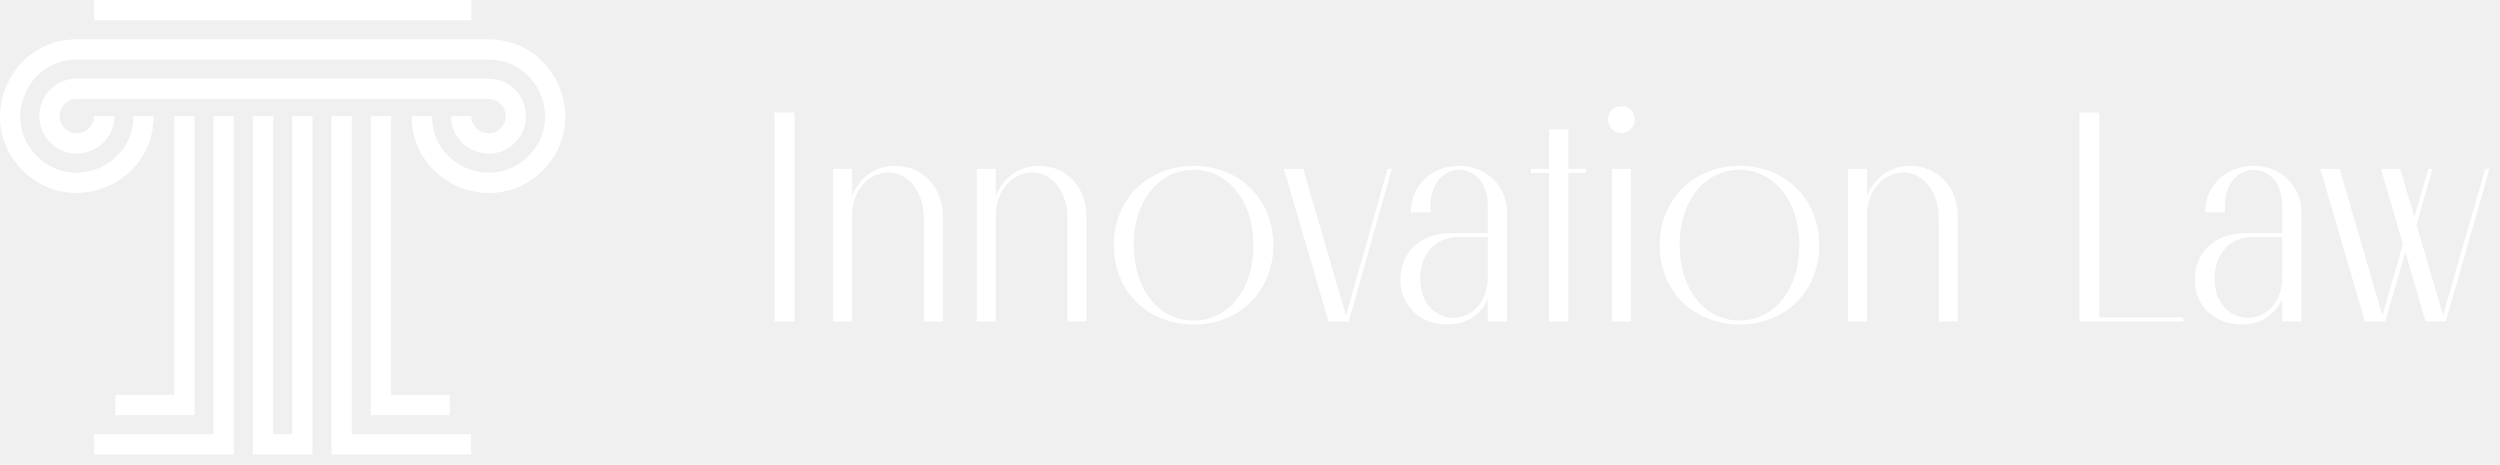
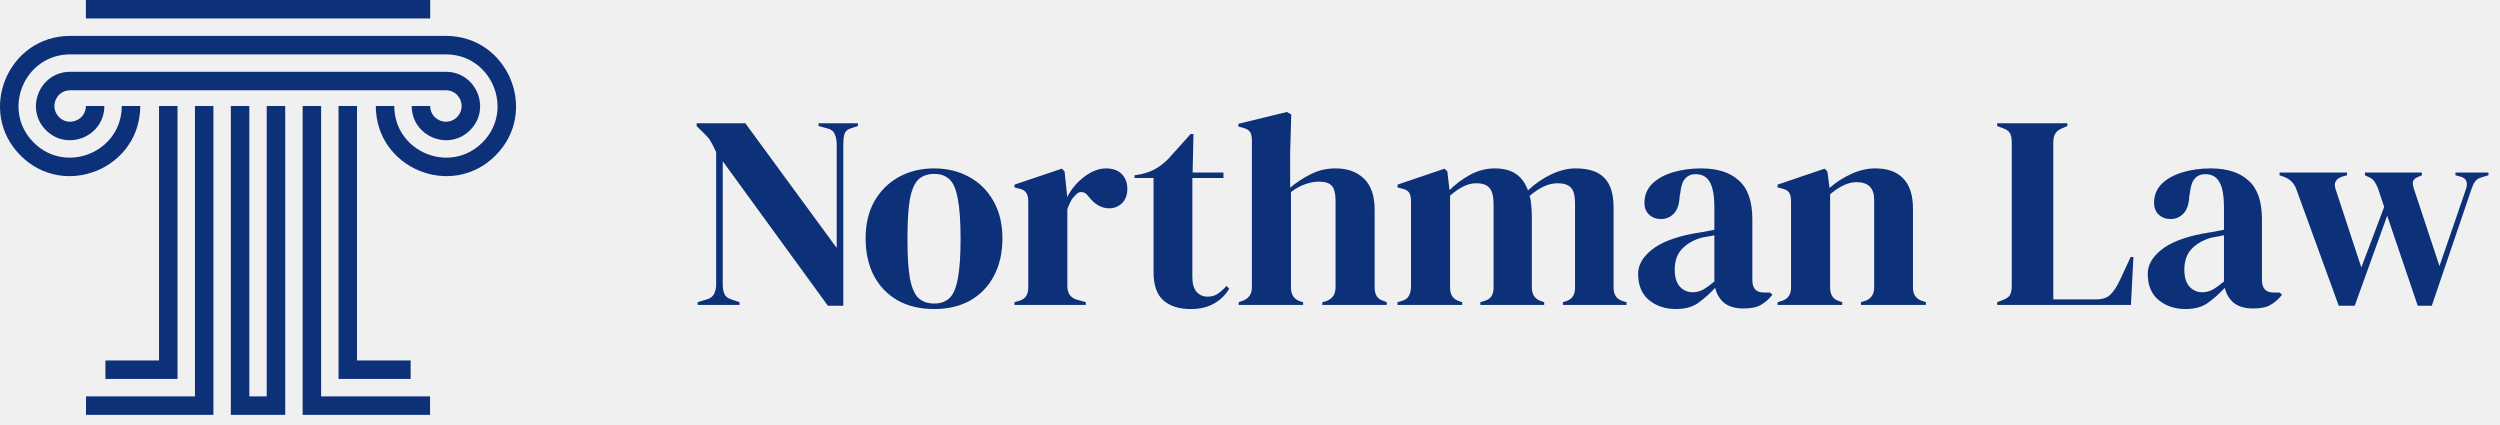
- <svg xmlns="http://www.w3.org/2000/svg" width="199" height="37" viewBox="0 0 199 37" fill="none">
-   <path d="M7.488 -1.90735e-05H37.512V1.612H7.488V-1.90735e-05ZM6.117 3.13L38.883 3.13C44.311 3.13 47.047 9.724 43.205 13.565C39.363 17.407 32.77 14.67 32.77 9.243H34.382C34.382 13.241 39.238 15.254 42.066 12.426C44.893 9.598 42.881 4.742 38.883 4.742H6.117C2.119 4.742 0.106 9.598 2.934 12.426C5.762 15.254 10.618 13.241 10.618 9.243H12.23C12.23 14.671 5.636 17.407 1.795 13.565C-2.047 9.724 0.689 3.13 6.117 3.13V3.13ZM29.52 9.243H31.131V31.433H35.806V33.045H29.52V9.243ZM15.48 9.243V33.045H9.193V31.433H13.868V9.243H15.48ZM18.61 36.175H7.499V34.564H16.999V9.243H18.61L18.61 36.175ZM24.871 36.175H20.129V9.243H21.741V34.564H23.259L23.259 9.243H24.871V36.175ZM28.001 34.564H37.501V36.175H26.39C26.39 27.198 26.39 18.221 26.39 9.243H28.001V34.564ZM37.512 9.243C37.512 10.461 38.992 11.073 39.852 10.212C40.713 9.351 40.101 7.872 38.883 7.872H6.117C4.899 7.872 4.287 9.351 5.147 10.212C6.008 11.073 7.488 10.461 7.488 9.243H9.099C9.099 11.891 5.882 13.226 4.008 11.352C2.134 9.477 3.469 6.261 6.117 6.261H38.883C41.53 6.261 42.866 9.477 40.992 11.352C39.117 13.226 35.901 11.891 35.901 9.243H37.512Z" fill="white" />
-   <path d="M63.24 25.588H61.656V8.956H63.24V25.588ZM73.538 25.588V17.308C73.538 15.412 72.386 13.732 70.754 13.732C69.074 13.732 67.826 15.268 67.826 17.116V25.588H66.314V13.444H67.826V15.604C68.378 14.188 69.626 13.204 71.258 13.204C73.49 13.204 75.05 14.956 75.05 17.188V25.588H73.538ZM84.976 25.588V17.308C84.976 15.412 83.824 13.732 82.192 13.732C80.512 13.732 79.264 15.268 79.264 17.116V25.588H77.752V13.444H79.264V15.604C79.816 14.188 81.064 13.204 82.696 13.204C84.928 13.204 86.488 14.956 86.488 17.188V25.588H84.976ZM95.021 25.828C91.397 25.828 88.661 23.212 88.661 19.516C88.661 15.82 91.397 13.204 95.021 13.204C98.621 13.204 101.357 15.82 101.357 19.516C101.357 23.212 98.621 25.828 95.021 25.828ZM95.021 25.516C97.709 25.516 99.773 23.14 99.773 19.516C99.773 15.988 97.757 13.516 95.021 13.516C92.309 13.516 90.245 15.892 90.245 19.516C90.245 23.044 92.261 25.516 95.021 25.516ZM102.199 13.444H103.735L107.143 25.132L110.455 13.444H110.791L107.359 25.588H105.751L102.199 13.444ZM115.207 25.828C113.023 25.828 111.463 24.292 111.463 22.276C111.463 20.14 113.023 18.556 115.495 18.556H118.423V16.324C118.423 14.62 117.439 13.516 116.143 13.516C114.967 13.516 113.863 14.596 113.863 16.348V16.9H112.303C112.303 14.764 113.959 13.204 116.143 13.204C118.303 13.204 119.959 14.764 119.959 16.948V25.588H118.423V23.788C117.895 25.036 116.743 25.828 115.207 25.828ZM115.711 25.3C117.223 25.3 118.423 23.956 118.423 22.156V18.868H116.095C114.151 18.868 113.047 20.308 113.047 22.252C113.047 23.98 114.151 25.3 115.711 25.3ZM124.842 25.588H123.306V13.756H121.866V13.444H123.306V10.3H124.842V13.444H126.258V13.756H124.842V25.588ZM129.075 10.588C128.451 10.588 127.995 10.108 127.995 9.508C127.995 8.908 128.451 8.452 129.075 8.452C129.675 8.452 130.131 8.908 130.131 9.508C130.131 10.108 129.675 10.588 129.075 10.588ZM129.819 25.588H128.307V13.444H129.819V25.588ZM138.475 25.828C134.851 25.828 132.115 23.212 132.115 19.516C132.115 15.82 134.851 13.204 138.475 13.204C142.075 13.204 144.811 15.82 144.811 19.516C144.811 23.212 142.075 25.828 138.475 25.828ZM138.475 25.516C141.163 25.516 143.227 23.14 143.227 19.516C143.227 15.988 141.211 13.516 138.475 13.516C135.763 13.516 133.699 15.892 133.699 19.516C133.699 23.044 135.715 25.516 138.475 25.516ZM154.328 25.588V17.308C154.328 15.412 153.176 13.732 151.544 13.732C149.864 13.732 148.616 15.268 148.616 17.116V25.588H147.104V13.444H148.616V15.604C149.168 14.188 150.416 13.204 152.048 13.204C154.28 13.204 155.84 14.956 155.84 17.188V25.588H154.328ZM173.781 25.276V25.588H165.525V8.956H167.109V25.276H173.781ZM178.442 25.828C176.258 25.828 174.698 24.292 174.698 22.276C174.698 20.14 176.258 18.556 178.73 18.556H181.658V16.324C181.658 14.62 180.674 13.516 179.378 13.516C178.202 13.516 177.098 14.596 177.098 16.348V16.9H175.538C175.538 14.764 177.194 13.204 179.378 13.204C181.538 13.204 183.194 14.764 183.194 16.948V25.588H181.658V23.788C181.13 25.036 179.978 25.828 178.442 25.828ZM178.946 25.3C180.458 25.3 181.658 23.956 181.658 22.156V18.868H179.33C177.386 18.868 176.282 20.308 176.282 22.252C176.282 23.98 177.386 25.3 178.946 25.3ZM184.699 13.444H186.235L189.643 25.132L191.275 19.444L189.523 13.444H191.059L192.187 17.284L193.291 13.444H193.627L192.355 17.908L194.467 25.084L197.827 13.444H198.163L194.683 25.588H193.075L191.467 20.068L189.859 25.588H188.251L184.699 13.444Z" fill="white" />
+ <svg xmlns="http://www.w3.org/2000/svg" width="218" height="37" viewBox="0 0 218 37" fill="none">
+   <path d="M7.488 -1.78583e-05H37.512V1.612H7.488V-1.78583e-05ZM6.117 3.13L38.883 3.13C44.311 3.13 47.047 9.724 43.205 13.565C39.363 17.407 32.77 14.67 32.77 9.243H34.382C34.382 13.241 39.238 15.254 42.066 12.426C44.893 9.598 42.881 4.742 38.883 4.742H6.117C2.119 4.742 0.106 9.598 2.934 12.426C5.762 15.254 10.618 13.241 10.618 9.243H12.23C12.23 14.671 5.636 17.407 1.795 13.565C-2.047 9.724 0.689 3.13 6.117 3.13V3.13ZM29.52 9.243H31.131V31.433H35.806V33.045H29.52V9.243ZM15.48 9.243V33.045H9.193V31.433H13.868V9.243H15.48ZM18.61 36.175H7.499V34.564H16.999V9.243H18.61L18.61 36.175ZM24.871 36.175H20.129V9.243H21.741V34.564H23.259L23.259 9.243H24.871V36.175ZM28.001 34.564H37.501V36.175H26.39C26.39 27.198 26.39 18.221 26.39 9.243H28.001V34.564ZM37.512 9.243C37.512 10.461 38.992 11.073 39.852 10.212C40.713 9.351 40.101 7.872 38.883 7.872H6.117C4.899 7.872 4.287 9.351 5.147 10.212C6.008 11.073 7.488 10.461 7.488 9.243H9.099C9.099 11.891 5.882 13.226 4.008 11.352C2.134 9.477 3.469 6.261 6.117 6.261H38.883C41.53 6.261 42.866 9.477 40.992 11.352C39.117 13.226 35.901 11.891 35.901 9.243H37.512Z" fill="#0C3179" />
+   <path d="M60.84 26.588V26.348L61.632 26.108C61.92 26.028 62.128 25.876 62.256 25.652C62.384 25.412 62.448 25.132 62.448 24.812V13.268C62.272 12.884 62.128 12.596 62.016 12.404C61.92 12.212 61.808 12.052 61.68 11.924C61.552 11.78 61.376 11.604 61.152 11.396L60.744 10.988V10.748H64.992L72.96 21.62V12.572C72.96 12.252 72.904 11.964 72.792 11.708C72.696 11.452 72.488 11.284 72.168 11.204L71.376 10.988V10.748H74.808V10.988L74.16 11.204C73.872 11.3 73.696 11.468 73.632 11.708C73.568 11.948 73.536 12.228 73.536 12.548V26.66H72.192L63.024 14.06V24.812C63.024 25.132 63.072 25.404 63.168 25.628C63.264 25.852 63.464 26.012 63.768 26.108L64.488 26.348V26.588H60.84ZM81.458 26.948C80.242 26.948 79.186 26.7 78.29 26.204C77.394 25.692 76.698 24.972 76.202 24.044C75.722 23.116 75.482 22.028 75.482 20.78C75.482 19.532 75.738 18.452 76.25 17.54C76.778 16.628 77.49 15.924 78.386 15.428C79.298 14.932 80.322 14.684 81.458 14.684C82.594 14.684 83.61 14.932 84.506 15.428C85.402 15.908 86.106 16.604 86.618 17.516C87.146 18.428 87.41 19.516 87.41 20.78C87.41 22.044 87.162 23.14 86.666 24.068C86.186 24.98 85.498 25.692 84.602 26.204C83.722 26.7 82.674 26.948 81.458 26.948ZM81.458 26.468C82.018 26.468 82.466 26.308 82.802 25.988C83.138 25.668 83.378 25.1 83.522 24.284C83.682 23.468 83.762 22.316 83.762 20.828C83.762 19.324 83.682 18.164 83.522 17.348C83.378 16.532 83.138 15.964 82.802 15.644C82.466 15.324 82.018 15.164 81.458 15.164C80.898 15.164 80.442 15.324 80.09 15.644C79.754 15.964 79.506 16.532 79.346 17.348C79.202 18.164 79.13 19.324 79.13 20.828C79.13 22.316 79.202 23.468 79.346 24.284C79.506 25.1 79.754 25.668 80.09 25.988C80.442 26.308 80.898 26.468 81.458 26.468ZM88.464 26.588V26.348L88.824 26.252C89.144 26.156 89.36 26.012 89.472 25.82C89.6 25.628 89.664 25.38 89.664 25.076V17.564C89.664 17.212 89.6 16.956 89.472 16.796C89.36 16.62 89.144 16.5 88.824 16.436L88.464 16.34V16.1L92.592 14.708L92.832 14.948L93.048 17.012V17.204C93.272 16.756 93.56 16.348 93.912 15.98C94.28 15.596 94.68 15.284 95.112 15.044C95.56 14.804 96 14.684 96.432 14.684C97.04 14.684 97.504 14.852 97.824 15.188C98.144 15.524 98.304 15.948 98.304 16.46C98.304 17.004 98.144 17.428 97.824 17.732C97.52 18.02 97.152 18.164 96.72 18.164C96.048 18.164 95.456 17.828 94.944 17.156L94.896 17.108C94.736 16.884 94.552 16.764 94.344 16.748C94.136 16.716 93.944 16.812 93.768 17.036C93.608 17.18 93.472 17.356 93.36 17.564C93.264 17.756 93.168 17.98 93.072 18.236V24.932C93.072 25.572 93.352 25.972 93.912 26.132L94.68 26.348V26.588H88.464ZM103.829 26.948C102.805 26.948 102.005 26.692 101.429 26.18C100.869 25.668 100.589 24.852 100.589 23.732V15.524H98.933V15.284L99.509 15.188C100.005 15.076 100.429 14.916 100.781 14.708C101.149 14.5 101.509 14.22 101.861 13.868L103.829 11.684H104.069L103.997 15.044H106.685V15.524H103.973V24.164C103.973 24.724 104.093 25.148 104.333 25.436C104.589 25.724 104.909 25.868 105.293 25.868C105.629 25.868 105.925 25.788 106.181 25.628C106.437 25.452 106.693 25.22 106.949 24.932L107.189 25.172C106.869 25.716 106.429 26.148 105.869 26.468C105.309 26.788 104.629 26.948 103.829 26.948ZM108.013 26.588V26.348L108.301 26.252C108.877 26.06 109.165 25.66 109.165 25.052V12.236C109.165 11.9 109.109 11.652 108.997 11.492C108.885 11.332 108.669 11.212 108.349 11.132L107.989 11.036V10.796L112.213 9.764L112.597 9.98L112.501 13.364V16.364C113.061 15.9 113.661 15.508 114.301 15.188C114.957 14.852 115.677 14.684 116.461 14.684C117.501 14.684 118.325 14.98 118.933 15.572C119.557 16.164 119.869 17.076 119.869 18.308V25.076C119.869 25.396 119.933 25.652 120.061 25.844C120.189 26.036 120.413 26.18 120.733 26.276L120.925 26.348V26.588H115.309V26.348L115.597 26.276C116.173 26.084 116.461 25.676 116.461 25.052V17.516C116.461 16.876 116.349 16.436 116.125 16.196C115.917 15.956 115.541 15.836 114.997 15.836C114.645 15.836 114.261 15.908 113.845 16.052C113.429 16.18 113.005 16.412 112.573 16.748V25.1C112.573 25.724 112.861 26.124 113.437 26.3L113.629 26.348V26.588H108.013ZM121.863 26.588V26.348L122.199 26.252C122.503 26.172 122.711 26.036 122.823 25.844C122.951 25.652 123.023 25.396 123.039 25.076V17.564C123.039 17.212 122.983 16.956 122.871 16.796C122.759 16.62 122.543 16.5 122.223 16.436L121.863 16.34V16.1L125.967 14.708L126.207 14.948L126.399 16.58C126.927 16.052 127.527 15.604 128.199 15.236C128.887 14.868 129.599 14.684 130.335 14.684C131.103 14.684 131.719 14.844 132.183 15.164C132.647 15.468 132.999 15.948 133.239 16.604C133.863 16.012 134.535 15.548 135.255 15.212C135.991 14.86 136.703 14.684 137.391 14.684C138.527 14.684 139.359 14.956 139.887 15.5C140.431 16.044 140.703 16.9 140.703 18.068V25.1C140.703 25.724 140.991 26.116 141.567 26.276L141.831 26.348V26.588H136.287V26.348L136.527 26.276C136.831 26.18 137.039 26.036 137.151 25.844C137.279 25.652 137.343 25.396 137.343 25.076V17.732C137.343 17.06 137.223 16.604 136.983 16.364C136.743 16.108 136.359 15.98 135.831 15.98C135.415 15.98 135.007 16.076 134.607 16.268C134.223 16.444 133.815 16.716 133.383 17.084C133.463 17.34 133.511 17.62 133.527 17.924C133.559 18.228 133.575 18.548 133.575 18.884V25.1C133.591 25.724 133.879 26.116 134.439 26.276L134.655 26.348V26.588H129.087V26.348L129.423 26.252C129.727 26.156 129.935 26.02 130.047 25.844C130.175 25.652 130.239 25.396 130.239 25.076V17.756C130.239 17.116 130.119 16.66 129.879 16.388C129.655 16.116 129.263 15.98 128.703 15.98C128.335 15.98 127.967 16.076 127.599 16.268C127.231 16.444 126.847 16.708 126.447 17.06V25.1C126.447 25.724 126.727 26.116 127.287 26.276L127.503 26.348V26.588H121.863ZM146.132 26.948C145.204 26.948 144.42 26.684 143.78 26.156C143.156 25.628 142.844 24.868 142.844 23.876C142.844 23.124 143.228 22.436 143.996 21.812C144.764 21.172 145.972 20.692 147.62 20.372C147.876 20.324 148.164 20.276 148.484 20.228C148.804 20.164 149.14 20.1 149.492 20.036V18.14C149.492 17.052 149.356 16.292 149.084 15.86C148.828 15.412 148.42 15.188 147.86 15.188C147.476 15.188 147.172 15.316 146.948 15.572C146.724 15.812 146.58 16.236 146.516 16.844L146.468 17.108C146.436 17.796 146.268 18.3 145.964 18.62C145.66 18.94 145.284 19.1 144.836 19.1C144.42 19.1 144.076 18.972 143.804 18.716C143.532 18.46 143.396 18.116 143.396 17.684C143.396 17.028 143.62 16.476 144.068 16.028C144.532 15.58 145.14 15.244 145.892 15.02C146.644 14.796 147.46 14.684 148.34 14.684C149.764 14.684 150.86 15.036 151.628 15.74C152.412 16.428 152.804 17.556 152.804 19.124V24.428C152.804 25.148 153.14 25.508 153.812 25.508H154.34L154.556 25.7C154.252 26.084 153.916 26.38 153.548 26.588C153.196 26.796 152.692 26.9 152.036 26.9C151.332 26.9 150.772 26.74 150.356 26.42C149.956 26.084 149.692 25.644 149.564 25.1C149.084 25.612 148.588 26.052 148.076 26.42C147.58 26.772 146.932 26.948 146.132 26.948ZM147.596 25.484C147.916 25.484 148.212 25.412 148.484 25.268C148.772 25.108 149.108 24.868 149.492 24.548V20.516C149.332 20.548 149.172 20.58 149.012 20.612C148.852 20.644 148.668 20.676 148.46 20.708C147.724 20.9 147.132 21.228 146.684 21.692C146.252 22.14 146.036 22.748 146.036 23.516C146.036 24.172 146.188 24.668 146.492 25.004C146.796 25.324 147.164 25.484 147.596 25.484ZM155.003 26.588V26.348L155.339 26.252C155.899 26.092 156.179 25.7 156.179 25.076V17.564C156.179 17.212 156.123 16.956 156.011 16.796C155.899 16.62 155.683 16.5 155.363 16.436L155.003 16.34V16.1L159.107 14.708L159.347 14.948L159.539 16.388C160.099 15.892 160.731 15.484 161.435 15.164C162.139 14.844 162.835 14.684 163.523 14.684C164.579 14.684 165.387 14.972 165.947 15.548C166.523 16.124 166.811 17.004 166.811 18.188V25.1C166.811 25.724 167.115 26.116 167.723 26.276L167.939 26.348V26.588H162.275V26.348L162.587 26.252C163.147 26.076 163.427 25.684 163.427 25.076V17.42C163.427 16.396 162.915 15.884 161.891 15.884C161.187 15.884 160.419 16.236 159.587 16.94V25.1C159.587 25.724 159.867 26.116 160.427 26.276L160.643 26.348V26.588H155.003ZM174.153 26.588V26.348L174.657 26.156C174.993 26.028 175.201 25.876 175.281 25.7C175.377 25.508 175.425 25.252 175.425 24.932V12.404C175.425 12.084 175.377 11.828 175.281 11.636C175.185 11.444 174.977 11.292 174.657 11.18L174.153 10.988V10.748H180.273V10.988L179.841 11.18C179.537 11.292 179.329 11.452 179.217 11.66C179.105 11.852 179.049 12.108 179.049 12.428V26.108H182.745C183.337 26.108 183.769 25.964 184.041 25.676C184.329 25.388 184.601 24.972 184.857 24.428L185.793 22.412H186.033L185.817 26.588H174.153ZM190.57 26.948C189.642 26.948 188.858 26.684 188.218 26.156C187.594 25.628 187.282 24.868 187.282 23.876C187.282 23.124 187.666 22.436 188.434 21.812C189.202 21.172 190.41 20.692 192.058 20.372C192.314 20.324 192.602 20.276 192.922 20.228C193.242 20.164 193.578 20.1 193.93 20.036V18.14C193.93 17.052 193.794 16.292 193.522 15.86C193.266 15.412 192.858 15.188 192.298 15.188C191.914 15.188 191.61 15.316 191.386 15.572C191.162 15.812 191.018 16.236 190.954 16.844L190.906 17.108C190.874 17.796 190.706 18.3 190.402 18.62C190.098 18.94 189.722 19.1 189.274 19.1C188.858 19.1 188.514 18.972 188.242 18.716C187.97 18.46 187.834 18.116 187.834 17.684C187.834 17.028 188.058 16.476 188.506 16.028C188.97 15.58 189.578 15.244 190.33 15.02C191.082 14.796 191.898 14.684 192.778 14.684C194.202 14.684 195.298 15.036 196.066 15.74C196.85 16.428 197.242 17.556 197.242 19.124V24.428C197.242 25.148 197.578 25.508 198.25 25.508H198.778L198.994 25.7C198.69 26.084 198.354 26.38 197.986 26.588C197.634 26.796 197.13 26.9 196.474 26.9C195.77 26.9 195.21 26.74 194.794 26.42C194.394 26.084 194.13 25.644 194.002 25.1C193.522 25.612 193.026 26.052 192.514 26.42C192.018 26.772 191.37 26.948 190.57 26.948ZM192.034 25.484C192.354 25.484 192.65 25.412 192.922 25.268C193.21 25.108 193.546 24.868 193.93 24.548V20.516C193.77 20.548 193.61 20.58 193.45 20.612C193.29 20.644 193.106 20.676 192.898 20.708C192.162 20.9 191.57 21.228 191.122 21.692C190.69 22.14 190.474 22.748 190.474 23.516C190.474 24.172 190.626 24.668 190.93 25.004C191.234 25.324 191.602 25.484 192.034 25.484ZM203.939 26.66L200.243 16.508C200.067 15.996 199.715 15.636 199.187 15.428L198.779 15.284V15.044H204.659V15.284L204.299 15.38C203.675 15.572 203.467 15.956 203.675 16.532L205.907 23.324L207.899 18.044L207.443 16.676C207.331 16.324 207.211 16.06 207.083 15.884C206.971 15.692 206.819 15.556 206.627 15.476L206.219 15.284V15.044H211.187V15.284L210.851 15.428C210.611 15.524 210.467 15.652 210.419 15.812C210.371 15.972 210.403 16.212 210.515 16.532L212.723 23.204L215.003 16.58C215.227 15.972 215.107 15.588 214.643 15.428L214.115 15.284V15.044H216.995V15.284L216.419 15.452C216.147 15.532 215.947 15.66 215.819 15.836C215.707 15.996 215.603 16.22 215.507 16.508L212.051 26.66H210.827L208.163 18.812L205.331 26.66H203.939Z" fill="#0C3179" />
</svg>
